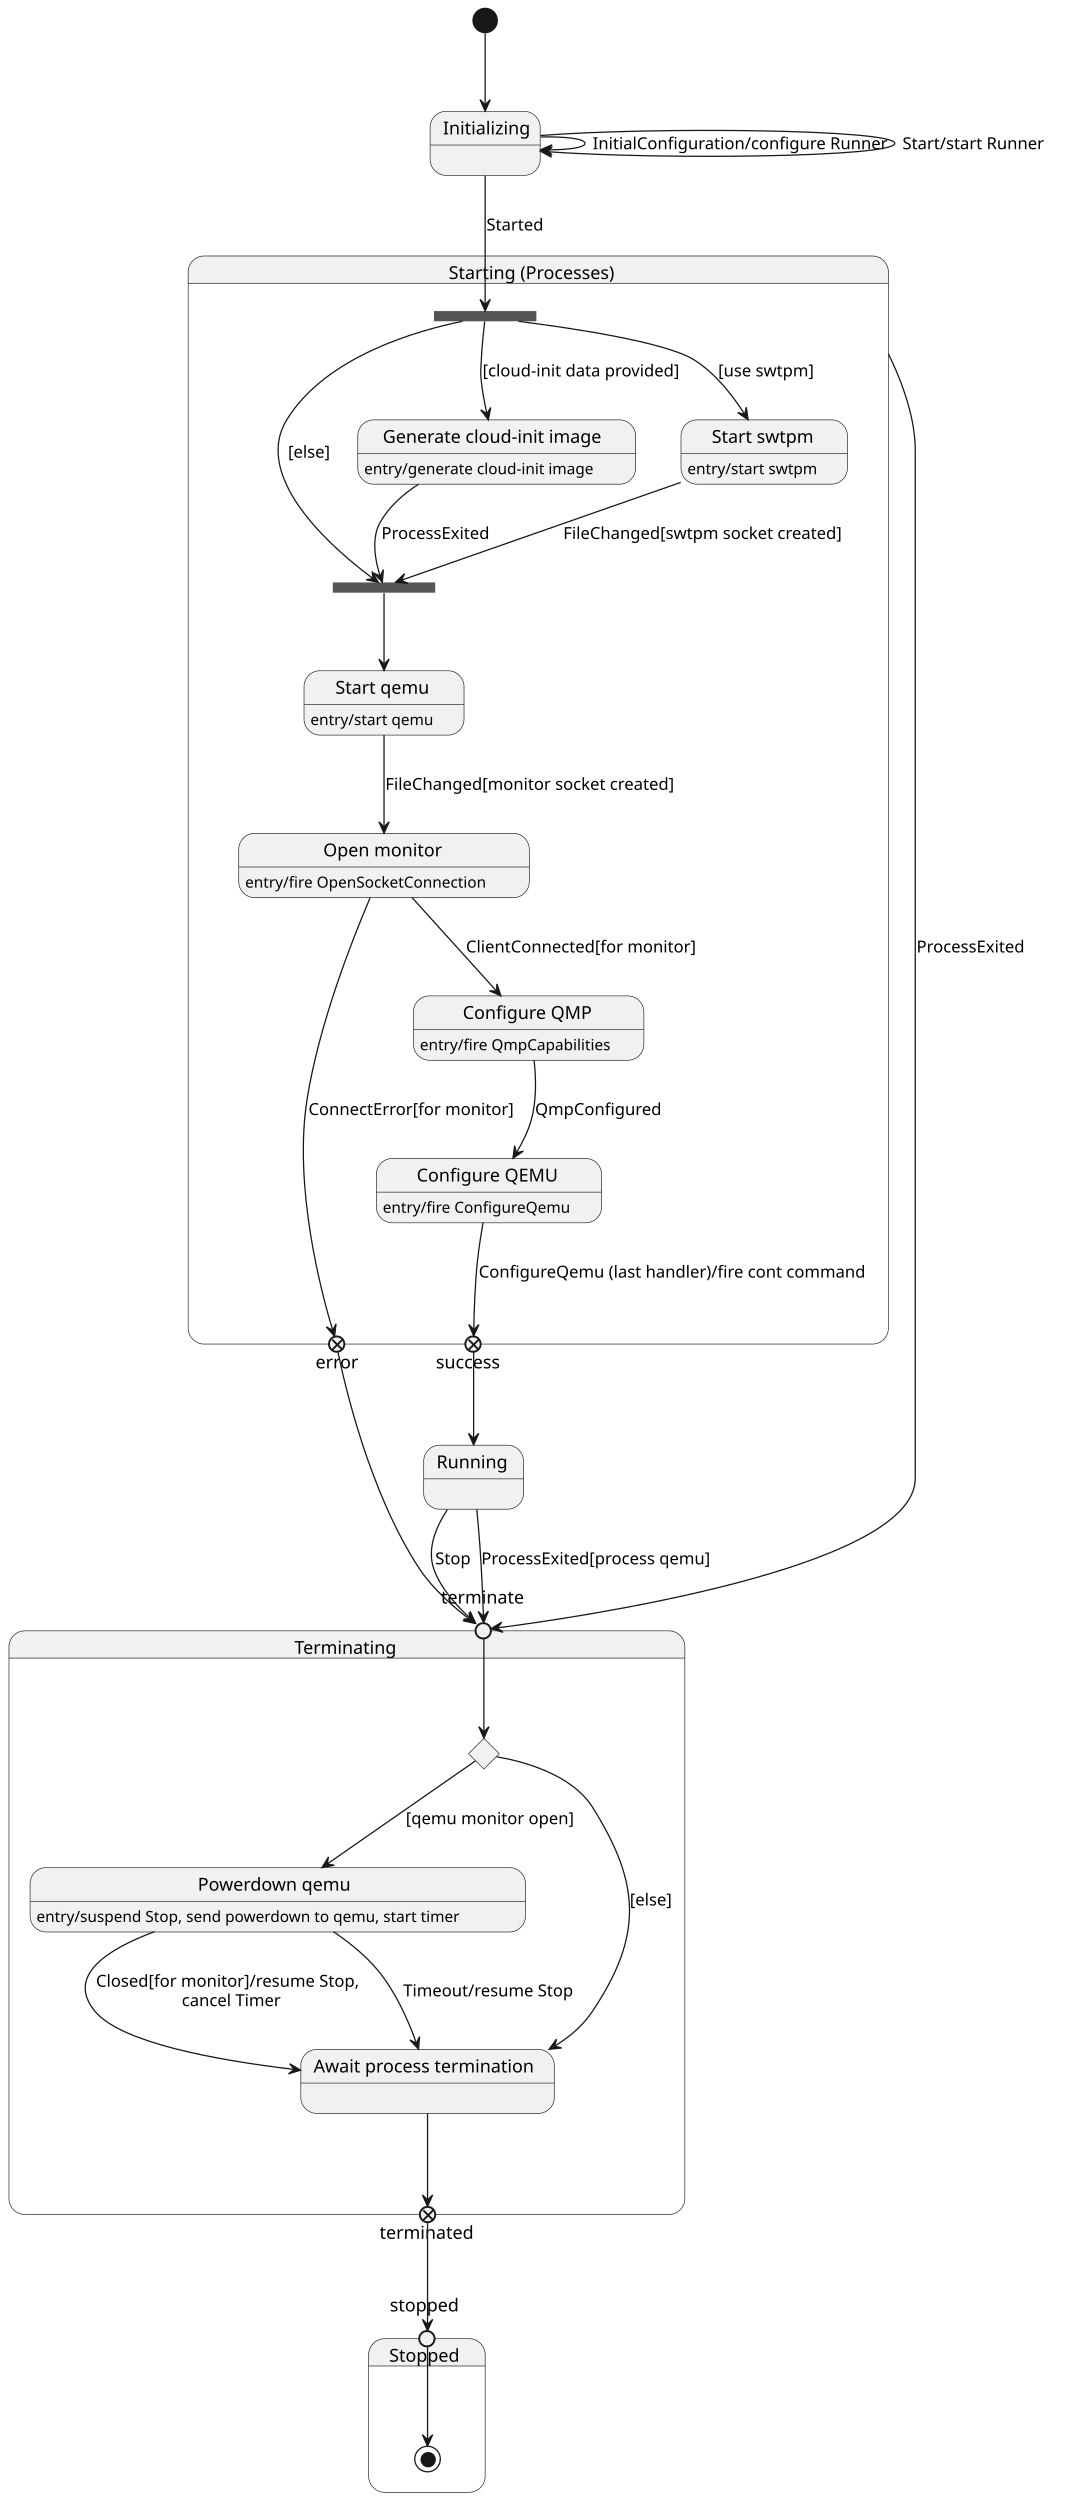
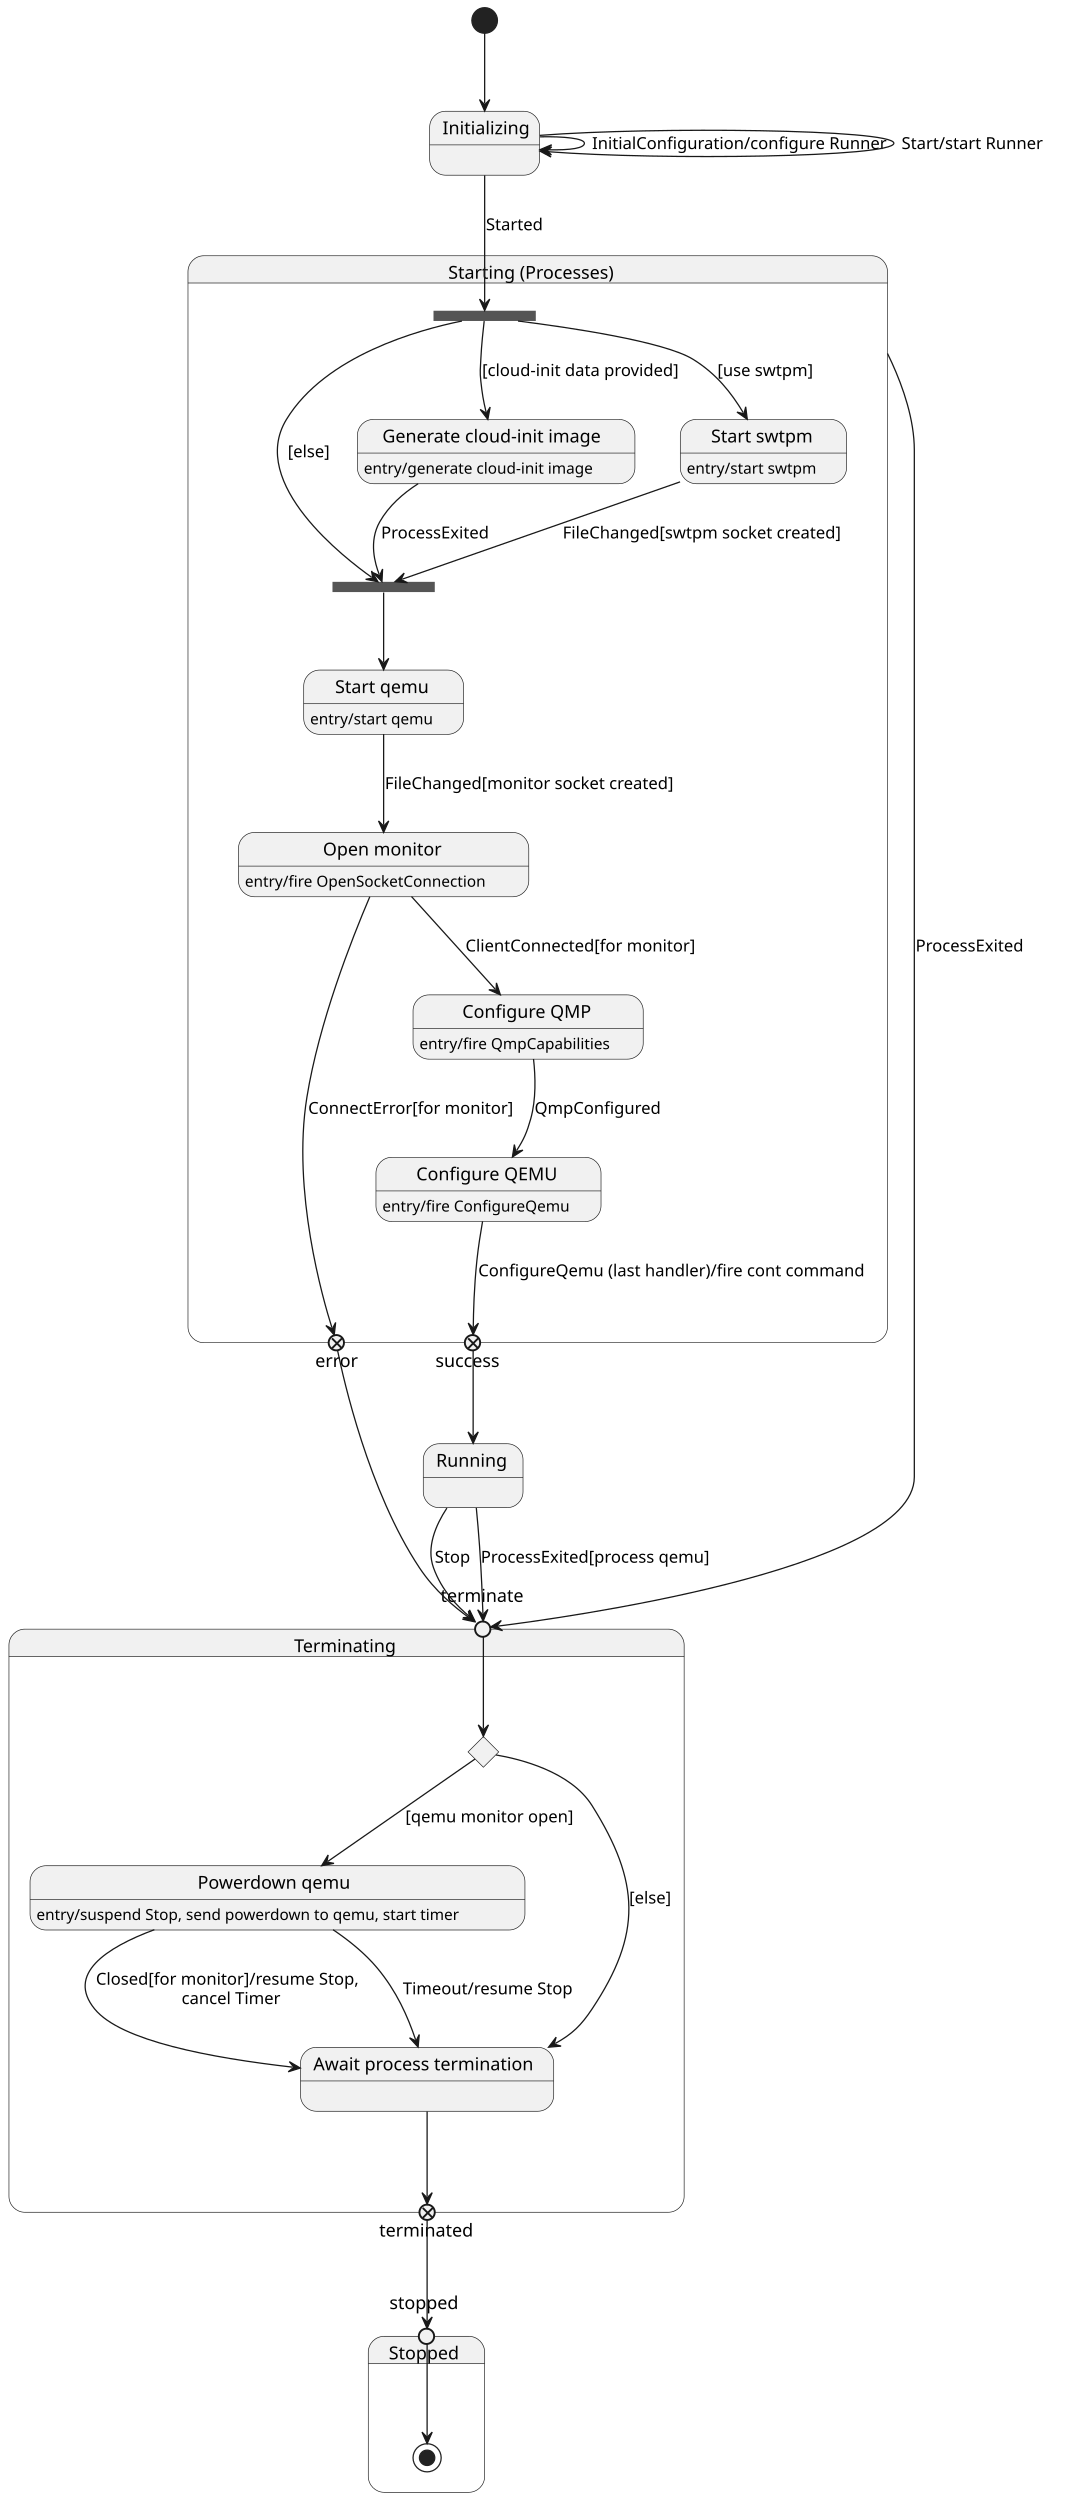
- <svg xmlns="http://www.w3.org/2000/svg" contentStyleType="text/css" height="1953px" preserveAspectRatio="none" style="width:833px;height:1953px;background:#FFFFFF;" version="1.1" viewBox="0 0 833 1953" width="833px" zoomAndPan="magnify">
+ <svg xmlns="http://www.w3.org/2000/svg" contentStyleType="text/css" height="1955px" preserveAspectRatio="none" style="width:833px;height:1955px;background:#FFFFFF;" version="1.1" viewBox="0 0 833 1955" width="833px" zoomAndPan="magnify">
  <defs />
  <g>
    <g id="cluster_StartingProcess">
      <path d="M159.5,200 L681.5,200 A12.5,12.5 0 0 1 694,212.5 L694,221.297 L147,221.297 L147,212.5 A12.5,12.5 0 0 1 159.5,200 " fill="#F1F1F1" style="stroke:#F1F1F1;stroke-width:1.0;" />
      <rect fill="none" height="850" rx="12.5" ry="12.5" style="stroke:#181818;stroke-width:0.5;" width="547" x="147" y="200" />
      <line style="stroke:#181818;stroke-width:0.5;" x1="147" x2="694" y1="221.297" y2="221.297" />
      <text fill="#000000" font-family="sans-serif" font-size="14" lengthAdjust="spacing" textLength="140" x="350.5" y="217.995">Starting (Processes)</text>
    </g>
    <g id="cluster_Terminating">
      <path d="M19.5,1274 L522.5,1274 A12.5,12.5 0 0 1 535,1286.5 L535,1295.297 L7,1295.297 L7,1286.5 A12.5,12.5 0 0 1 19.5,1274 " fill="#F1F1F1" style="stroke:#F1F1F1;stroke-width:1.0;" />
      <rect fill="none" height="456" rx="12.5" ry="12.5" style="stroke:#181818;stroke-width:0.5;" width="528" x="7" y="1274" />
      <line style="stroke:#181818;stroke-width:0.5;" x1="7" x2="535" y1="1295.297" y2="1295.297" />
      <text fill="#000000" font-family="sans-serif" font-size="14" lengthAdjust="spacing" textLength="82" x="230" y="1291.995">Terminating</text>
    </g>
    <g id="cluster_Stopped">
      <path d="M300.5,1827 L366.5,1827 A12.5,12.5 0 0 1 379,1839.5 L379,1848.297 L288,1848.297 L288,1839.5 A12.5,12.5 0 0 1 300.5,1827 " fill="#F1F1F1" style="stroke:#F1F1F1;stroke-width:1.0;" />
-       <rect fill="none" height="120" rx="12.5" ry="12.5" style="stroke:#181818;stroke-width:0.5;" width="91" x="288" y="1827" />
+       <rect fill="none" height="122" rx="12.5" ry="12.5" style="stroke:#181818;stroke-width:0.5;" width="91" x="288" y="1827" />
      <line style="stroke:#181818;stroke-width:0.5;" x1="288" x2="379" y1="1848.297" y2="1848.297" />
      <text fill="#000000" font-family="sans-serif" font-size="14" lengthAdjust="spacing" textLength="59" x="304" y="1844.995">Stopped</text>
    </g>
    <g id="StartingProcess.qemu">
      <rect fill="#F1F1F1" height="50.266" rx="12.5" ry="12.5" style="stroke:#181818;stroke-width:0.5;" width="125" x="237.5" y="524" />
      <line style="stroke:#181818;stroke-width:0.5;" x1="237.5" x2="362.5" y1="550.297" y2="550.297" />
      <text fill="#000000" font-family="sans-serif" font-size="14" lengthAdjust="spacing" textLength="76" x="262" y="541.995">Start qemu</text>
      <text fill="#000000" font-family="sans-serif" font-size="12" lengthAdjust="spacing" textLength="105" x="242.5" y="566.436">entry/start qemu</text>
    </g>
    <g id="StartingProcess.monitor">
      <rect fill="#F1F1F1" height="50.266" rx="12.5" ry="12.5" style="stroke:#181818;stroke-width:0.5;" width="227" x="186.5" y="651" />
      <line style="stroke:#181818;stroke-width:0.5;" x1="186.5" x2="413.5" y1="677.297" y2="677.297" />
      <text fill="#000000" font-family="sans-serif" font-size="14" lengthAdjust="spacing" textLength="95" x="252.5" y="668.995">Open monitor</text>
      <text fill="#000000" font-family="sans-serif" font-size="12" lengthAdjust="spacing" textLength="207" x="191.5" y="693.436">entry/fire OpenSocketConnection</text>
    </g>
    <g id="StartingProcess.waitForConfigured">
      <rect fill="#F1F1F1" height="50.266" rx="12.5" ry="12.5" style="stroke:#181818;stroke-width:0.5;" width="180" x="323" y="778" />
      <line style="stroke:#181818;stroke-width:0.5;" x1="323" x2="503" y1="804.297" y2="804.297" />
      <text fill="#000000" font-family="sans-serif" font-size="14" lengthAdjust="spacing" textLength="103" x="361.5" y="795.995">Configure QMP</text>
      <text fill="#000000" font-family="sans-serif" font-size="12" lengthAdjust="spacing" textLength="160" x="328" y="820.436">entry/fire QmpCapabilities</text>
    </g>
    <g id="StartingProcess.configure">
      <rect fill="#F1F1F1" height="50.266" rx="12.5" ry="12.5" style="stroke:#181818;stroke-width:0.5;" width="176" x="294" y="905" />
      <line style="stroke:#181818;stroke-width:0.5;" x1="294" x2="470" y1="931.297" y2="931.297" />
      <text fill="#000000" font-family="sans-serif" font-size="14" lengthAdjust="spacing" textLength="113" x="325.5" y="922.995">Configure QEMU</text>
      <text fill="#000000" font-family="sans-serif" font-size="12" lengthAdjust="spacing" textLength="156" x="299" y="947.436">entry/fire ConfigureQemu</text>
    </g>
    <text fill="#000000" font-family="sans-serif" font-size="14" lengthAdjust="spacing" textLength="58" x="340.5" y="1068.995">success</text>
    <ellipse cx="369.5" cy="1050" fill="#F1F1F1" rx="6" ry="6" style="stroke:#181818;stroke-width:1.5;" />
    <line style="stroke:#181818;stroke-width:1.5;" x1="373.889" x2="366.111" y1="1054.389" y2="1046.611" />
    <line style="stroke:#181818;stroke-width:1.5;" x1="373.889" x2="366.111" y1="1046.611" y2="1054.389" />
    <text fill="#000000" font-family="sans-serif" font-size="14" lengthAdjust="spacing" textLength="33" x="246.5" y="1068.995">error</text>
    <ellipse cx="263" cy="1050" fill="#F1F1F1" rx="6" ry="6" style="stroke:#181818;stroke-width:1.5;" />
    <line style="stroke:#181818;stroke-width:1.5;" x1="267.389" x2="259.611" y1="1054.389" y2="1046.611" />
    <line style="stroke:#181818;stroke-width:1.5;" x1="267.389" x2="259.611" y1="1046.611" y2="1054.389" />
    <rect fill="#555555" height="8" style="stroke:none;stroke-width:1.0;" width="80" x="339" y="243" />
    <rect fill="#555555" height="8" style="stroke:none;stroke-width:1.0;" width="80" x="260" y="455" />
    <g id="StartingProcess.cloudInit">
      <rect fill="#F1F1F1" height="50.266" rx="12.5" ry="12.5" style="stroke:#181818;stroke-width:0.5;" width="217" x="279.5" y="328" />
      <line style="stroke:#181818;stroke-width:0.5;" x1="279.5" x2="496.5" y1="354.297" y2="354.297" />
      <text fill="#000000" font-family="sans-serif" font-size="14" lengthAdjust="spacing" textLength="178" x="299" y="345.995">Generate cloud-init image</text>
      <text fill="#000000" font-family="sans-serif" font-size="12" lengthAdjust="spacing" textLength="197" x="284.5" y="370.435">entry/generate cloud-init image</text>
    </g>
    <g id="StartingProcess.swtpm">
      <rect fill="#F1F1F1" height="50.266" rx="12.5" ry="12.5" style="stroke:#181818;stroke-width:0.5;" width="130" x="532" y="328" />
      <line style="stroke:#181818;stroke-width:0.5;" x1="532" x2="662" y1="354.297" y2="354.297" />
      <text fill="#000000" font-family="sans-serif" font-size="14" lengthAdjust="spacing" textLength="82" x="556" y="345.995">Start swtpm</text>
      <text fill="#000000" font-family="sans-serif" font-size="12" lengthAdjust="spacing" textLength="110" x="537" y="370.435">entry/start swtpm</text>
    </g>
    <text fill="#000000" font-family="sans-serif" font-size="14" lengthAdjust="spacing" textLength="66" x="344.5" y="1252.698">terminate</text>
    <ellipse cx="377.5" cy="1274" fill="#F1F1F1" rx="6" ry="6" style="stroke:#181818;stroke-width:1.5;" />
    <g id="elem_qemuRunning">
      <polygon fill="#F1F1F1" points="378,1358,390,1370,378,1382,366,1370,378,1358" style="stroke:#181818;stroke-width:0.5;" />
    </g>
    <text fill="#000000" font-family="sans-serif" font-size="14" lengthAdjust="spacing" textLength="75" x="296.5" y="1748.995">terminated</text>
    <ellipse cx="334" cy="1730" fill="#F1F1F1" rx="6" ry="6" style="stroke:#181818;stroke-width:1.5;" />
    <line style="stroke:#181818;stroke-width:1.5;" x1="338.389" x2="330.611" y1="1734.389" y2="1726.611" />
    <line style="stroke:#181818;stroke-width:1.5;" x1="338.389" x2="330.611" y1="1726.611" y2="1734.389" />
    <g id="Terminating.qemuPowerdown">
      <rect fill="#F1F1F1" height="50.266" rx="12.5" ry="12.5" style="stroke:#181818;stroke-width:0.5;" width="387" x="23.5" y="1459" />
      <line style="stroke:#181818;stroke-width:0.5;" x1="23.5" x2="410.5" y1="1485.297" y2="1485.297" />
      <text fill="#000000" font-family="sans-serif" font-size="14" lengthAdjust="spacing" textLength="125" x="154.5" y="1476.995">Powerdown qemu</text>
      <text fill="#000000" font-family="sans-serif" font-size="12" lengthAdjust="spacing" textLength="367" x="28.5" y="1501.436">entry/suspend Stop, send powerdown to qemu, start timer</text>
    </g>
    <g id="Terminating.terminateProcesses">
      <rect fill="#F1F1F1" height="50" rx="12.5" ry="12.5" style="stroke:#181818;stroke-width:0.5;" width="198" x="235" y="1601" />
      <line style="stroke:#181818;stroke-width:0.5;" x1="235" x2="433" y1="1627.297" y2="1627.297" />
      <text fill="#000000" font-family="sans-serif" font-size="14" lengthAdjust="spacing" textLength="178" x="245" y="1618.995">Await process termination</text>
    </g>
    <text fill="#000000" font-family="sans-serif" font-size="14" lengthAdjust="spacing" textLength="58" x="304.5" y="1805.698">stopped</text>
    <ellipse cx="333.5" cy="1827" fill="#F1F1F1" rx="6" ry="6" style="stroke:#181818;stroke-width:1.5;" />
-     <ellipse cx="334" cy="1921" fill="none" rx="10" ry="10" style="stroke:#181818;stroke-width:1.0;" />
-     <ellipse cx="334.5" cy="1921.5" fill="#181818" rx="6" ry="6" style="stroke:none;stroke-width:1.0;" />
-     <ellipse cx="379" cy="16" fill="#181818" rx="10" ry="10" style="stroke:none;stroke-width:1.0;" />
+     <ellipse cx="334" cy="1922" fill="none" rx="11" ry="11" style="stroke:#222222;stroke-width:1.0;" />
+     <ellipse cx="334" cy="1922" fill="#222222" rx="6" ry="6" style="stroke:#222222;stroke-width:1.0;" />
+     <ellipse cx="379" cy="16" fill="#222222" rx="10" ry="10" style="stroke:#222222;stroke-width:1.0;" />
    <g id="Initializing">
      <rect fill="#F1F1F1" height="50" rx="12.5" ry="12.5" style="stroke:#181818;stroke-width:0.5;" width="86" x="336" y="87" />
      <line style="stroke:#181818;stroke-width:0.5;" x1="336" x2="422" y1="113.297" y2="113.297" />
      <text fill="#000000" font-family="sans-serif" font-size="14" lengthAdjust="spacing" textLength="66" x="346" y="104.995">Initializing</text>
    </g>
    <g id="Running">
      <rect fill="#F1F1F1" height="50" rx="12.5" ry="12.5" style="stroke:#181818;stroke-width:0.5;" width="78" x="331" y="1129" />
      <line style="stroke:#181818;stroke-width:0.5;" x1="331" x2="409" y1="1155.297" y2="1155.297" />
      <text fill="#000000" font-family="sans-serif" font-size="14" lengthAdjust="spacing" textLength="58" x="341" y="1146.995">Running</text>
    </g>
    <g id="link_*start*_Initializing">
-       <path d="M379,26.01 C379,38.7 379,62.41 379,81.57 " fill="none" id="*start*-to-Initializing" style="stroke:#181818;stroke-width:1.0;" />
+       <path d="M379,26.01 C379,39.89 379,60.97 379,80.84 " fill="none" id="*start*-to-Initializing" style="stroke:#181818;stroke-width:1.0;" />
      <polygon fill="#181818" points="379,86.84,383,77.84,379,81.84,375,77.84,379,86.84" style="stroke:#181818;stroke-width:1.0;" />
    </g>
    <g id="link_Initializing_Initializing">
-       <path d="M422.31,107 C441,106.59 457,108.26 457,112 C457,115.39 443.86,117.08 427.49,117.06 " fill="none" id="Initializing-to-Initializing" style="stroke:#181818;stroke-width:1.0;" />
-       <polygon fill="#181818" points="422.31,117,431.264,121.103,427.31,117.057,431.355,113.103,422.31,117" style="stroke:#181818;stroke-width:1.0;" />
+       <path d="M422.31,107 C441,106.59 457,108.26 457,112 C457,115.74 446.999,117.542 428.309,117.132 " fill="none" id="Initializing-to-Initializing" style="stroke:#181818;stroke-width:1.0;" />
+       <polygon fill="#181818" points="422.31,117,431.22,121.196,427.309,117.11,431.396,113.198,422.31,117" style="stroke:#181818;stroke-width:1.0;" />
      <text fill="#000000" font-family="sans-serif" font-size="13" lengthAdjust="spacing" textLength="230" x="463" y="116.567">InitialConfiguration/configure Runner</text>
    </g>
    <g id="link_Initializing_Initializing">
-       <path d="M422.19,105.85 C512.17,98.97 699,101.02 699,112 C699,122.78 519.04,124.95 427.3,118.52 " fill="none" id="Initializing-to-Initializing-1" style="stroke:#181818;stroke-width:1.0;" />
-       <polygon fill="#181818" points="422.19,118.15,430.868,122.808,427.176,118.522,431.462,114.83,422.19,118.15" style="stroke:#181818;stroke-width:1.0;" />
+       <path d="M422.19,105.85 C512.17,98.97 699,101.02 699,112 C699,122.98 518.153,125.487 428.173,118.607 " fill="none" id="Initializing-to-Initializing-1" style="stroke:#181818;stroke-width:1.0;" />
+       <polygon fill="#181818" points="422.19,118.15,430.859,122.825,427.175,118.531,431.469,114.848,422.19,118.15" style="stroke:#181818;stroke-width:1.0;" />
      <text fill="#000000" font-family="sans-serif" font-size="13" lengthAdjust="spacing" textLength="115" x="705" y="116.567">Start/start Runner</text>
    </g>
    <g id="link_prepFork_cloudInit">
-       <path d="M378.63,251.09 C377.94,256.92 376.5,269.97 376,281 C375.66,288.55 375.18,290.49 376,298 C376.9,306.22 378.56,315.02 380.35,323.08 " fill="none" id="prepFork-to-cloudInit" style="stroke:#181818;stroke-width:1.0;" />
-       <polygon fill="#181818" points="381.48,328,383.346,318.329,380.351,323.129,375.552,320.135,381.48,328" style="stroke:#181818;stroke-width:1.0;" />
+       <path d="M378.63,251.09 C377.94,256.92 376.5,269.97 376,281 C375.66,288.55 375.18,290.49 376,298 C377.09,307.93 377.883,312.863 380.093,322.163 " fill="none" id="prepFork-to-cloudInit" style="stroke:#181818;stroke-width:1.0;" />
+       <polygon fill="#181818" points="381.48,328,383.291,318.319,380.324,323.135,375.508,320.169,381.48,328" style="stroke:#181818;stroke-width:1.0;" />
      <text fill="#000000" font-family="sans-serif" font-size="13" lengthAdjust="spacing" textLength="160" x="377" y="294.067">[cloud-init data provided]</text>
    </g>
    <g id="link_swtpm_prepJoin">
-       <path d="M531.82,376.82 C460.86,401.67 352.37,439.66 314.02,453.09 " fill="none" id="swtpm-to-prepJoin" style="stroke:#181818;stroke-width:1.0;" />
-       <polygon fill="#181818" points="308.89,454.89,318.704,455.715,313.613,453.249,316.079,448.158,308.89,454.89" style="stroke:#181818;stroke-width:1.0;" />
+       <path d="M531.82,376.82 C457.37,402.89 347.273,441.447 314.553,452.907 " fill="none" id="swtpm-to-prepJoin" style="stroke:#181818;stroke-width:1.0;" />
+       <polygon fill="#181818" points="308.89,454.89,318.706,455.69,313.609,453.237,316.062,448.14,308.89,454.89" style="stroke:#181818;stroke-width:1.0;" />
      <text fill="#000000" font-family="sans-serif" font-size="13" lengthAdjust="spacing" textLength="229" x="440" y="421.067">FileChanged[swtpm socket created]</text>
    </g>
    <g id="link_prepFork_swtpm">
-       <path d="M405.07,251.04 C445.1,256.07 519.43,266.99 542,281 C558.57,291.29 572.07,308.47 581.55,323.35 " fill="none" id="prepFork-to-swtpm" style="stroke:#181818;stroke-width:1.0;" />
-       <polygon fill="#181818" points="584.37,327.89,583.045,318.131,581.743,323.636,576.238,322.334,584.37,327.89" style="stroke:#181818;stroke-width:1.0;" />
+       <path d="M405.07,251.04 C445.1,256.07 519.43,266.99 542,281 C560.28,292.35 571.727,306.964 581.267,322.755 " fill="none" id="prepFork-to-swtpm" style="stroke:#181818;stroke-width:1.0;" />
+       <polygon fill="#181818" points="584.37,327.89,583.139,318.118,581.784,323.61,576.292,322.255,584.37,327.89" style="stroke:#181818;stroke-width:1.0;" />
      <text fill="#000000" font-family="sans-serif" font-size="13" lengthAdjust="spacing" textLength="79" x="561" y="294.067">[use swtpm]</text>
    </g>
    <g id="link_cloudInit_prepJoin">
-       <path d="M327.01,378.25 C315.02,385.92 304,395.71 297,408 C289.52,421.13 293.58,439.48 296.96,449.91 " fill="none" id="cloudInit-to-prepJoin" style="stroke:#181818;stroke-width:1.0;" />
-       <polygon fill="#181818" points="298.69,454.8,299.479,444.983,297.032,450.083,291.932,447.636,298.69,454.8" style="stroke:#181818;stroke-width:1.0;" />
+       <path d="M327.01,378.25 C315.02,385.92 304,395.71 297,408 C288.14,423.57 293.325,440.86 296.535,449.2 " fill="none" id="cloudInit-to-prepJoin" style="stroke:#181818;stroke-width:1.0;" />
+       <polygon fill="#181818" points="298.69,454.8,299.19,444.964,296.894,450.134,291.724,447.837,298.69,454.8" style="stroke:#181818;stroke-width:1.0;" />
      <text fill="#000000" font-family="sans-serif" font-size="13" lengthAdjust="spacing" textLength="89" x="298" y="421.067">ProcessExited</text>
    </g>
    <g id="link_prepFork_prepJoin">
-       <path d="M361.25,251.03 C327.44,257.86 254.49,277.96 224,328 C195.19,375.29 266.09,433.32 291.42,451.95 " fill="none" id="prepFork-to-prepJoin" style="stroke:#181818;stroke-width:1.0;" />
-       <polygon fill="#181818" points="295.58,454.95,290.638,446.431,291.531,452.017,285.945,452.91,295.58,454.95" style="stroke:#181818;stroke-width:1.0;" />
+       <path d="M361.25,251.03 C327.44,257.86 254.49,277.96 224,328 C193.4,378.23 270.403,437.123 290.683,451.483 " fill="none" id="prepFork-to-prepJoin" style="stroke:#181818;stroke-width:1.0;" />
+       <polygon fill="#181818" points="295.58,454.95,290.546,446.485,291.499,452.061,285.923,453.014,295.58,454.95" style="stroke:#181818;stroke-width:1.0;" />
      <text fill="#000000" font-family="sans-serif" font-size="13" lengthAdjust="spacing" textLength="36" x="225" y="357.567">[else]</text>
    </g>
    <g id="link_prepJoin_qemu">
-       <path d="M300,463.34 C300,472.37 300,497.97 300,518.68 " fill="none" id="prepJoin-to-qemu" style="stroke:#181818;stroke-width:1.0;" />
+       <path d="M300,463.34 C300,473.14 300,496.43 300,517.82 " fill="none" id="prepJoin-to-qemu" style="stroke:#181818;stroke-width:1.0;" />
      <polygon fill="#181818" points="300,523.82,304,514.82,300,518.82,296,514.82,300,523.82" style="stroke:#181818;stroke-width:1.0;" />
    </g>
    <g id="link_qemu_monitor">
-       <path d="M300,574.1 C300,594.59 300,624.08 300,645.88 " fill="none" id="qemu-to-monitor" style="stroke:#181818;stroke-width:1.0;" />
+       <path d="M300,574.1 C300,596.24 300,622.86 300,644.97 " fill="none" id="qemu-to-monitor" style="stroke:#181818;stroke-width:1.0;" />
      <polygon fill="#181818" points="300,650.97,304,641.97,300,645.97,296,641.97,300,650.97" style="stroke:#181818;stroke-width:1.0;" />
      <text fill="#000000" font-family="sans-serif" font-size="13" lengthAdjust="spacing" textLength="237" x="301" y="617.067">FileChanged[monitor socket created]</text>
    </g>
    <g id="link_monitor_waitForConfigured">
-       <path d="M321.79,701.1 C340.7,722.03 368.09,752.32 387.92,774.25 " fill="none" id="monitor-to-waitForConfigured" style="stroke:#181818;stroke-width:1.0;" />
-       <polygon fill="#181818" points="391.28,777.97,388.195,768.617,387.92,774.267,382.27,773.993,391.28,777.97" style="stroke:#181818;stroke-width:1.0;" />
+       <path d="M321.79,701.1 C341.8,723.24 367.266,751.409 387.256,773.519 " fill="none" id="monitor-to-waitForConfigured" style="stroke:#181818;stroke-width:1.0;" />
+       <polygon fill="#181818" points="391.28,777.97,388.211,768.611,387.927,774.261,382.277,773.977,391.28,777.97" style="stroke:#181818;stroke-width:1.0;" />
      <text fill="#000000" font-family="sans-serif" font-size="13" lengthAdjust="spacing" textLength="186" x="364" y="744.067">ClientConnected[for monitor]</text>
    </g>
    <g id="link_monitor_error">
-       <path d="M289.18,701.26 C274.59,735.41 249.36,799.99 240,858 C228.87,926.93 251.26,1010.66 259.84,1039.04 " fill="none" id="monitor-to-error" style="stroke:#181818;stroke-width:1.0;" />
-       <polygon fill="#181818" points="261.36,1043.96,262.538,1034.182,259.891,1039.181,254.892,1036.533,261.36,1043.96" style="stroke:#181818;stroke-width:1.0;" />
+       <path d="M289.18,701.26 C274.59,735.41 249.36,799.99 240,858 C228.13,931.53 252.583,1016.168 259.553,1038.238 " fill="none" id="monitor-to-error" style="stroke:#181818;stroke-width:1.0;" />
+       <polygon fill="#181818" points="261.36,1043.96,262.464,1034.173,259.854,1039.192,254.835,1036.582,261.36,1043.96" style="stroke:#181818;stroke-width:1.0;" />
      <text fill="#000000" font-family="sans-serif" font-size="13" lengthAdjust="spacing" textLength="165" x="241" y="871.067">ConnectError[for monitor]</text>
    </g>
    <g id="link_waitForConfigured_configure">
-       <path d="M417.21,828.1 C418.78,842.06 419.28,859.81 415,875 C412.51,883.83 408.14,892.65 403.37,900.53 " fill="none" id="waitForConfigured-to-configure" style="stroke:#181818;stroke-width:1.0;" />
-       <polygon fill="#181818" points="400.69,904.8,408.857,899.295,403.344,900.562,402.077,895.049,400.69,904.8" style="stroke:#181818;stroke-width:1.0;" />
+       <path d="M417.21,828.1 C418.78,842.06 419.28,859.81 415,875 C412.05,885.47 409.715,890.886 403.955,899.766 " fill="none" id="waitForConfigured-to-configure" style="stroke:#181818;stroke-width:1.0;" />
+       <polygon fill="#181818" points="400.69,904.8,408.944,899.426,403.411,900.605,402.232,895.073,400.69,904.8" style="stroke:#181818;stroke-width:1.0;" />
      <text fill="#000000" font-family="sans-serif" font-size="13" lengthAdjust="spacing" textLength="100" x="418" y="871.067">QmpConfigured</text>
    </g>
    <g id="link_configure_success">
-       <path d="M377.36,955.11 C375.73,964.42 374.05,975.17 373,985 C371,1003.8 370.33,1025.85 370.11,1038.54 " fill="none" id="configure-to-success" style="stroke:#181818;stroke-width:1.0;" />
-       <polygon fill="#181818" points="370.04,1043.67,374.168,1034.728,370.111,1038.67,366.169,1034.614,370.04,1043.67" style="stroke:#181818;stroke-width:1.0;" />
+       <path d="M377.36,955.11 C375.73,964.42 374.05,975.17 373,985 C370.69,1006.68 370.226,1026.68 370.106,1037.67 " fill="none" id="configure-to-success" style="stroke:#181818;stroke-width:1.0;" />
+       <polygon fill="#181818" points="370.04,1043.67,374.138,1034.714,370.095,1038.67,366.139,1034.627,370.04,1043.67" style="stroke:#181818;stroke-width:1.0;" />
      <text fill="#000000" font-family="sans-serif" font-size="13" lengthAdjust="spacing" textLength="314" x="374" y="998.067">ConfigureQemu (last handler)/fire cont command</text>
    </g>
    <g id="link_Initializing_prepFork">
-       <path d="M379,137.09 C379,167.48 379,218.16 379,237.84 " fill="none" id="Initializing-to-prepFork" style="stroke:#181818;stroke-width:1.0;" />
+       <path d="M379,137.09 C379,170.62 379,222.86 379,236.89 " fill="none" id="Initializing-to-prepFork" style="stroke:#181818;stroke-width:1.0;" />
      <polygon fill="#181818" points="379,242.89,383,233.89,379,237.89,375,233.89,379,242.89" style="stroke:#181818;stroke-width:1.0;" />
      <text fill="#000000" font-family="sans-serif" font-size="13" lengthAdjust="spacing" textLength="48" x="380" y="180.067">Started</text>
    </g>
    <g id="link_success_Running">
-       <path d="M370,1056.2 C370,1068.43 370,1099.77 370,1123.51 " fill="none" id="success-to-Running" style="stroke:#181818;stroke-width:1.0;" />
+       <path d="M370,1056.2 C370,1069.35 370,1098.62 370,1122.75 " fill="none" id="success-to-Running" style="stroke:#181818;stroke-width:1.0;" />
      <polygon fill="#181818" points="370,1128.75,374,1119.75,370,1123.75,366,1119.75,370,1128.75" style="stroke:#181818;stroke-width:1.0;" />
    </g>
    <g id="link_terminate_qemuRunning">
-       <path d="M378,1280.05 C378,1293.55 378,1330.91 378,1352.67 " fill="none" id="terminate-to-qemuRunning" style="stroke:#181818;stroke-width:1.0;" />
+       <path d="M378,1280.05 C378,1294.7 378,1331.41 378,1351.85 " fill="none" id="terminate-to-qemuRunning" style="stroke:#181818;stroke-width:1.0;" />
      <polygon fill="#181818" points="378,1357.85,382,1348.85,378,1352.85,374,1348.85,378,1357.85" style="stroke:#181818;stroke-width:1.0;" />
    </g>
    <g id="link_qemuRunning_qemuPowerdown">
-       <path d="M371.49,1375.53 C352.3,1388.88 294.88,1428.82 255.72,1456.07 " fill="none" id="qemuRunning-to-qemuPowerdown" style="stroke:#181818;stroke-width:1.0;" />
-       <polygon fill="#181818" points="251.51,1458.99,261.185,1457.149,255.619,1456.141,256.627,1450.575,251.51,1458.99" style="stroke:#181818;stroke-width:1.0;" />
+       <path d="M371.49,1375.53 C351.6,1389.36 295.576,1428.344 256.436,1455.564 " fill="none" id="qemuRunning-to-qemuPowerdown" style="stroke:#181818;stroke-width:1.0;" />
+       <polygon fill="#181818" points="251.51,1458.99,261.183,1457.135,255.615,1456.135,256.615,1450.568,251.51,1458.99" style="stroke:#181818;stroke-width:1.0;" />
      <text fill="#000000" font-family="sans-serif" font-size="13" lengthAdjust="spacing" textLength="137" x="317" y="1425.067">[qemu monitor open]</text>
    </g>
    <g id="link_qemuRunning_terminateProcesses">
-       <path d="M387.85,1372.36 C406.41,1375.52 446.19,1385.22 463,1412 C500.58,1471.85 502.15,1512.17 463,1571 C455.45,1582.34 445.02,1591.3 433.32,1598.39 " fill="none" id="qemuRunning-to-terminateProcesses" style="stroke:#181818;stroke-width:1.0;" />
-       <polygon fill="#181818" points="428.96,1600.91,438.754,1599.873,433.29,1598.409,434.753,1592.945,428.96,1600.91" style="stroke:#181818;stroke-width:1.0;" />
+       <path d="M387.85,1372.36 C406.41,1375.52 446.19,1385.22 463,1412 C500.58,1471.85 502.15,1512.17 463,1571 C454.53,1583.73 447.66,1590.566 434.21,1598.006 " fill="none" id="qemuRunning-to-terminateProcesses" style="stroke:#181818;stroke-width:1.0;" />
+       <polygon fill="#181818" points="428.96,1600.91,438.772,1600.054,433.335,1598.49,434.899,1593.053,428.96,1600.91" style="stroke:#181818;stroke-width:1.0;" />
      <text fill="#000000" font-family="sans-serif" font-size="13" lengthAdjust="spacing" textLength="36" x="492" y="1488.567">[else]</text>
    </g>
    <g id="link_qemuPowerdown_terminateProcesses">
-       <path d="M120.71,1509.02 C82.36,1523.28 51.97,1543.92 74,1571 C93.81,1595.35 166.11,1609.07 229.45,1616.59 " fill="none" id="qemuPowerdown-to-terminateProcesses" style="stroke:#181818;stroke-width:1.0;" />
-       <polygon fill="#181818" points="234.77,1617.2,226.3,1612.174,229.804,1616.615,225.364,1620.12,234.77,1617.2" style="stroke:#181818;stroke-width:1.0;" />
+       <path d="M120.71,1509.02 C82.36,1523.28 51.97,1543.92 74,1571 C94.37,1596.03 164.259,1609.16 228.809,1616.52 " fill="none" id="qemuPowerdown-to-terminateProcesses" style="stroke:#181818;stroke-width:1.0;" />
+       <polygon fill="#181818" points="234.77,1617.2,226.281,1612.206,229.802,1616.634,225.375,1620.155,234.77,1617.2" style="stroke:#181818;stroke-width:1.0;" />
      <text fill="#000000" font-family="sans-serif" font-size="13" lengthAdjust="spacing" textLength="215" x="75" y="1552.067">Closed[for monitor]/resume Stop,</text>
      <text fill="#000000" font-family="sans-serif" font-size="13" lengthAdjust="spacing" textLength="81" x="142" y="1567.2">cancel Timer</text>
    </g>
    <g id="link_qemuPowerdown_terminateProcesses">
-       <path d="M260.47,1509.04 C272.76,1517.34 285.4,1527.49 295,1539 C308.92,1555.68 318.88,1578.14 325.25,1595.93 " fill="none" id="qemuPowerdown-to-terminateProcesses-1" style="stroke:#181818;stroke-width:1.0;" />
-       <polygon fill="#181818" points="326.95,1600.81,327.765,1590.995,325.305,1596.089,320.211,1593.628,326.95,1600.81" style="stroke:#181818;stroke-width:1.0;" />
+       <path d="M260.47,1509.04 C272.76,1517.34 285.4,1527.49 295,1539 C310.23,1557.25 318.795,1576.737 325.025,1595.127 " fill="none" id="qemuPowerdown-to-terminateProcesses-1" style="stroke:#181818;stroke-width:1.0;" />
+       <polygon fill="#181818" points="326.95,1600.81,327.851,1591.002,325.346,1596.074,320.274,1593.569,326.95,1600.81" style="stroke:#181818;stroke-width:1.0;" />
      <text fill="#000000" font-family="sans-serif" font-size="13" lengthAdjust="spacing" textLength="139" x="315" y="1559.567">Timeout/resume Stop</text>
    </g>
    <g id="link_terminateProcesses_terminated">
-       <path d="M334,1651.17 C334,1672.58 334,1702.8 334,1718.54 " fill="none" id="terminateProcesses-to-terminated" style="stroke:#181818;stroke-width:1.0;" />
+       <path d="M334,1651.17 C334,1675.21 334,1704.36 334,1717.65 " fill="none" id="terminateProcesses-to-terminated" style="stroke:#181818;stroke-width:1.0;" />
      <polygon fill="#181818" points="334,1723.65,338,1714.65,334,1718.65,330,1714.65,334,1723.65" style="stroke:#181818;stroke-width:1.0;" />
    </g>
    <g id="link_Running_terminate">
-       <path d="M349.47,1179.32 C340.55,1192.89 333.29,1210.19 339,1226 C344.67,1241.71 358.12,1255.88 367.64,1264.46 " fill="none" id="Running-to-terminate" style="stroke:#181818;stroke-width:1.0;" />
-       <polygon fill="#181818" points="371.44,1267.78,367.282,1258.852,367.67,1264.496,362.026,1264.884,371.44,1267.78" style="stroke:#181818;stroke-width:1.0;" />
+       <path d="M349.47,1179.32 C340.55,1192.89 333.29,1210.19 339,1226 C345.48,1243.95 357.55,1256.024 366.86,1263.904 " fill="none" id="Running-to-terminate" style="stroke:#181818;stroke-width:1.0;" />
+       <polygon fill="#181818" points="371.44,1267.78,367.155,1258.912,367.623,1264.55,361.986,1265.019,371.44,1267.78" style="stroke:#181818;stroke-width:1.0;" />
      <text fill="#000000" font-family="sans-serif" font-size="13" lengthAdjust="spacing" textLength="30" x="340" y="1222.067">Stop</text>
    </g>
    <g id="link_Running_terminate">
-       <path d="M372.47,1179.17 C373.37,1188.49 374.32,1199.23 375,1209 C376.31,1227.86 377.21,1249.89 377.66,1262.56 " fill="none" id="Running-to-terminate-1" style="stroke:#181818;stroke-width:1.0;" />
-       <polygon fill="#181818" points="377.83,1267.69,381.519,1258.558,377.659,1262.693,373.524,1258.832,377.83,1267.69" style="stroke:#181818;stroke-width:1.0;" />
+       <path d="M372.47,1179.17 C373.37,1188.49 374.32,1199.23 375,1209 C376.52,1230.75 377.273,1250.713 377.633,1261.693 " fill="none" id="Running-to-terminate-1" style="stroke:#181818;stroke-width:1.0;" />
+       <polygon fill="#181818" points="377.83,1267.69,381.533,1258.564,377.666,1262.693,373.537,1258.826,377.83,1267.69" style="stroke:#181818;stroke-width:1.0;" />
      <text fill="#000000" font-family="sans-serif" font-size="13" lengthAdjust="spacing" textLength="190" x="376" y="1222.067">ProcessExited[process qemu]</text>
    </g>
    <g id="link_error_terminate">
-       <path d="M264.03,1056.27 C268.55,1078.47 288.21,1166.05 328,1226 C338.7,1242.12 355.95,1256.71 367.13,1265.22 " fill="none" id="error-to-terminate" style="stroke:#181818;stroke-width:1.0;" />
-       <polygon fill="#181818" points="371.24,1268.27,366.406,1259.689,367.228,1265.286,361.631,1266.108,371.24,1268.27" style="stroke:#181818;stroke-width:1.0;" />
+       <path d="M264.03,1056.27 C268.55,1078.47 288.21,1166.05 328,1226 C340.12,1244.26 355.801,1257.015 366.392,1264.736 " fill="none" id="error-to-terminate" style="stroke:#181818;stroke-width:1.0;" />
+       <polygon fill="#181818" points="371.24,1268.27,366.324,1259.736,367.2,1265.325,361.611,1266.201,371.24,1268.27" style="stroke:#181818;stroke-width:1.0;" />
    </g>
    <g id="link_StartingProcess_terminate">
-       <path d="M694.016,276.402 C695.127,278.666 696.25,281.031 697.369,283.483 C706.32,303.092 715,328.235 715,352 C715,352 715,352 715,1155 C715,1225.87 446.17,1264.28 388.72,1271.67 " fill="none" id="StartingProcess-to-terminate" style="stroke:#181818;stroke-width:1.0;" />
-       <polygon fill="#181818" points="383.57,1272.33,393.002,1275.166,388.53,1271.701,391.995,1267.23,383.57,1272.33" style="stroke:#181818;stroke-width:1.0;" />
+       <path d="M694.016,276.402 C695.127,278.666 696.25,281.031 697.369,283.483 C706.32,303.092 715,328.235 715,352 C715,352 715,352 715,1155 C715,1228.3 433.334,1266.139 389.524,1271.589 " fill="none" id="StartingProcess-to-terminate" style="stroke:#181818;stroke-width:1.0;" />
+       <polygon fill="#181818" points="383.57,1272.33,392.995,1275.188,388.532,1271.713,392.007,1267.25,383.57,1272.33" style="stroke:#181818;stroke-width:1.0;" />
      <text fill="#000000" font-family="sans-serif" font-size="13" lengthAdjust="spacing" textLength="89" x="716" y="744.067">ProcessExited</text>
    </g>
    <g id="link_stopped_*end*Stopped">
-       <path d="M334,1833.21 C334,1847.03 334,1884.97 334,1905.82 " fill="none" id="stopped-to-*end*Stopped" style="stroke:#181818;stroke-width:1.0;" />
-       <polygon fill="#181818" points="334,1910.97,338,1901.97,334,1905.97,330,1901.97,334,1910.97" style="stroke:#181818;stroke-width:1.0;" />
+       <path d="M334,1833 C334,1847.71 334,1885.07 334,1904.9 " fill="none" id="stopped-to-*end*Stopped" style="stroke:#181818;stroke-width:1.0;" />
+       <polygon fill="#181818" points="334,1910.9,338,1901.9,334,1905.9,330,1901.9,334,1910.9" style="stroke:#181818;stroke-width:1.0;" />
    </g>
    <g id="link_terminated_stopped">
-       <path d="M334,1736.11 C334,1751.12 334,1795.32 334,1815.61 " fill="none" id="terminated-to-stopped" style="stroke:#181818;stroke-width:1.0;" />
+       <path d="M334,1736.11 C334,1752.6 334,1798.34 334,1814.87 " fill="none" id="terminated-to-stopped" style="stroke:#181818;stroke-width:1.0;" />
      <polygon fill="#181818" points="334,1820.87,338,1811.87,334,1815.87,330,1811.87,334,1820.87" style="stroke:#181818;stroke-width:1.0;" />
    </g>
  </g>
</svg>
